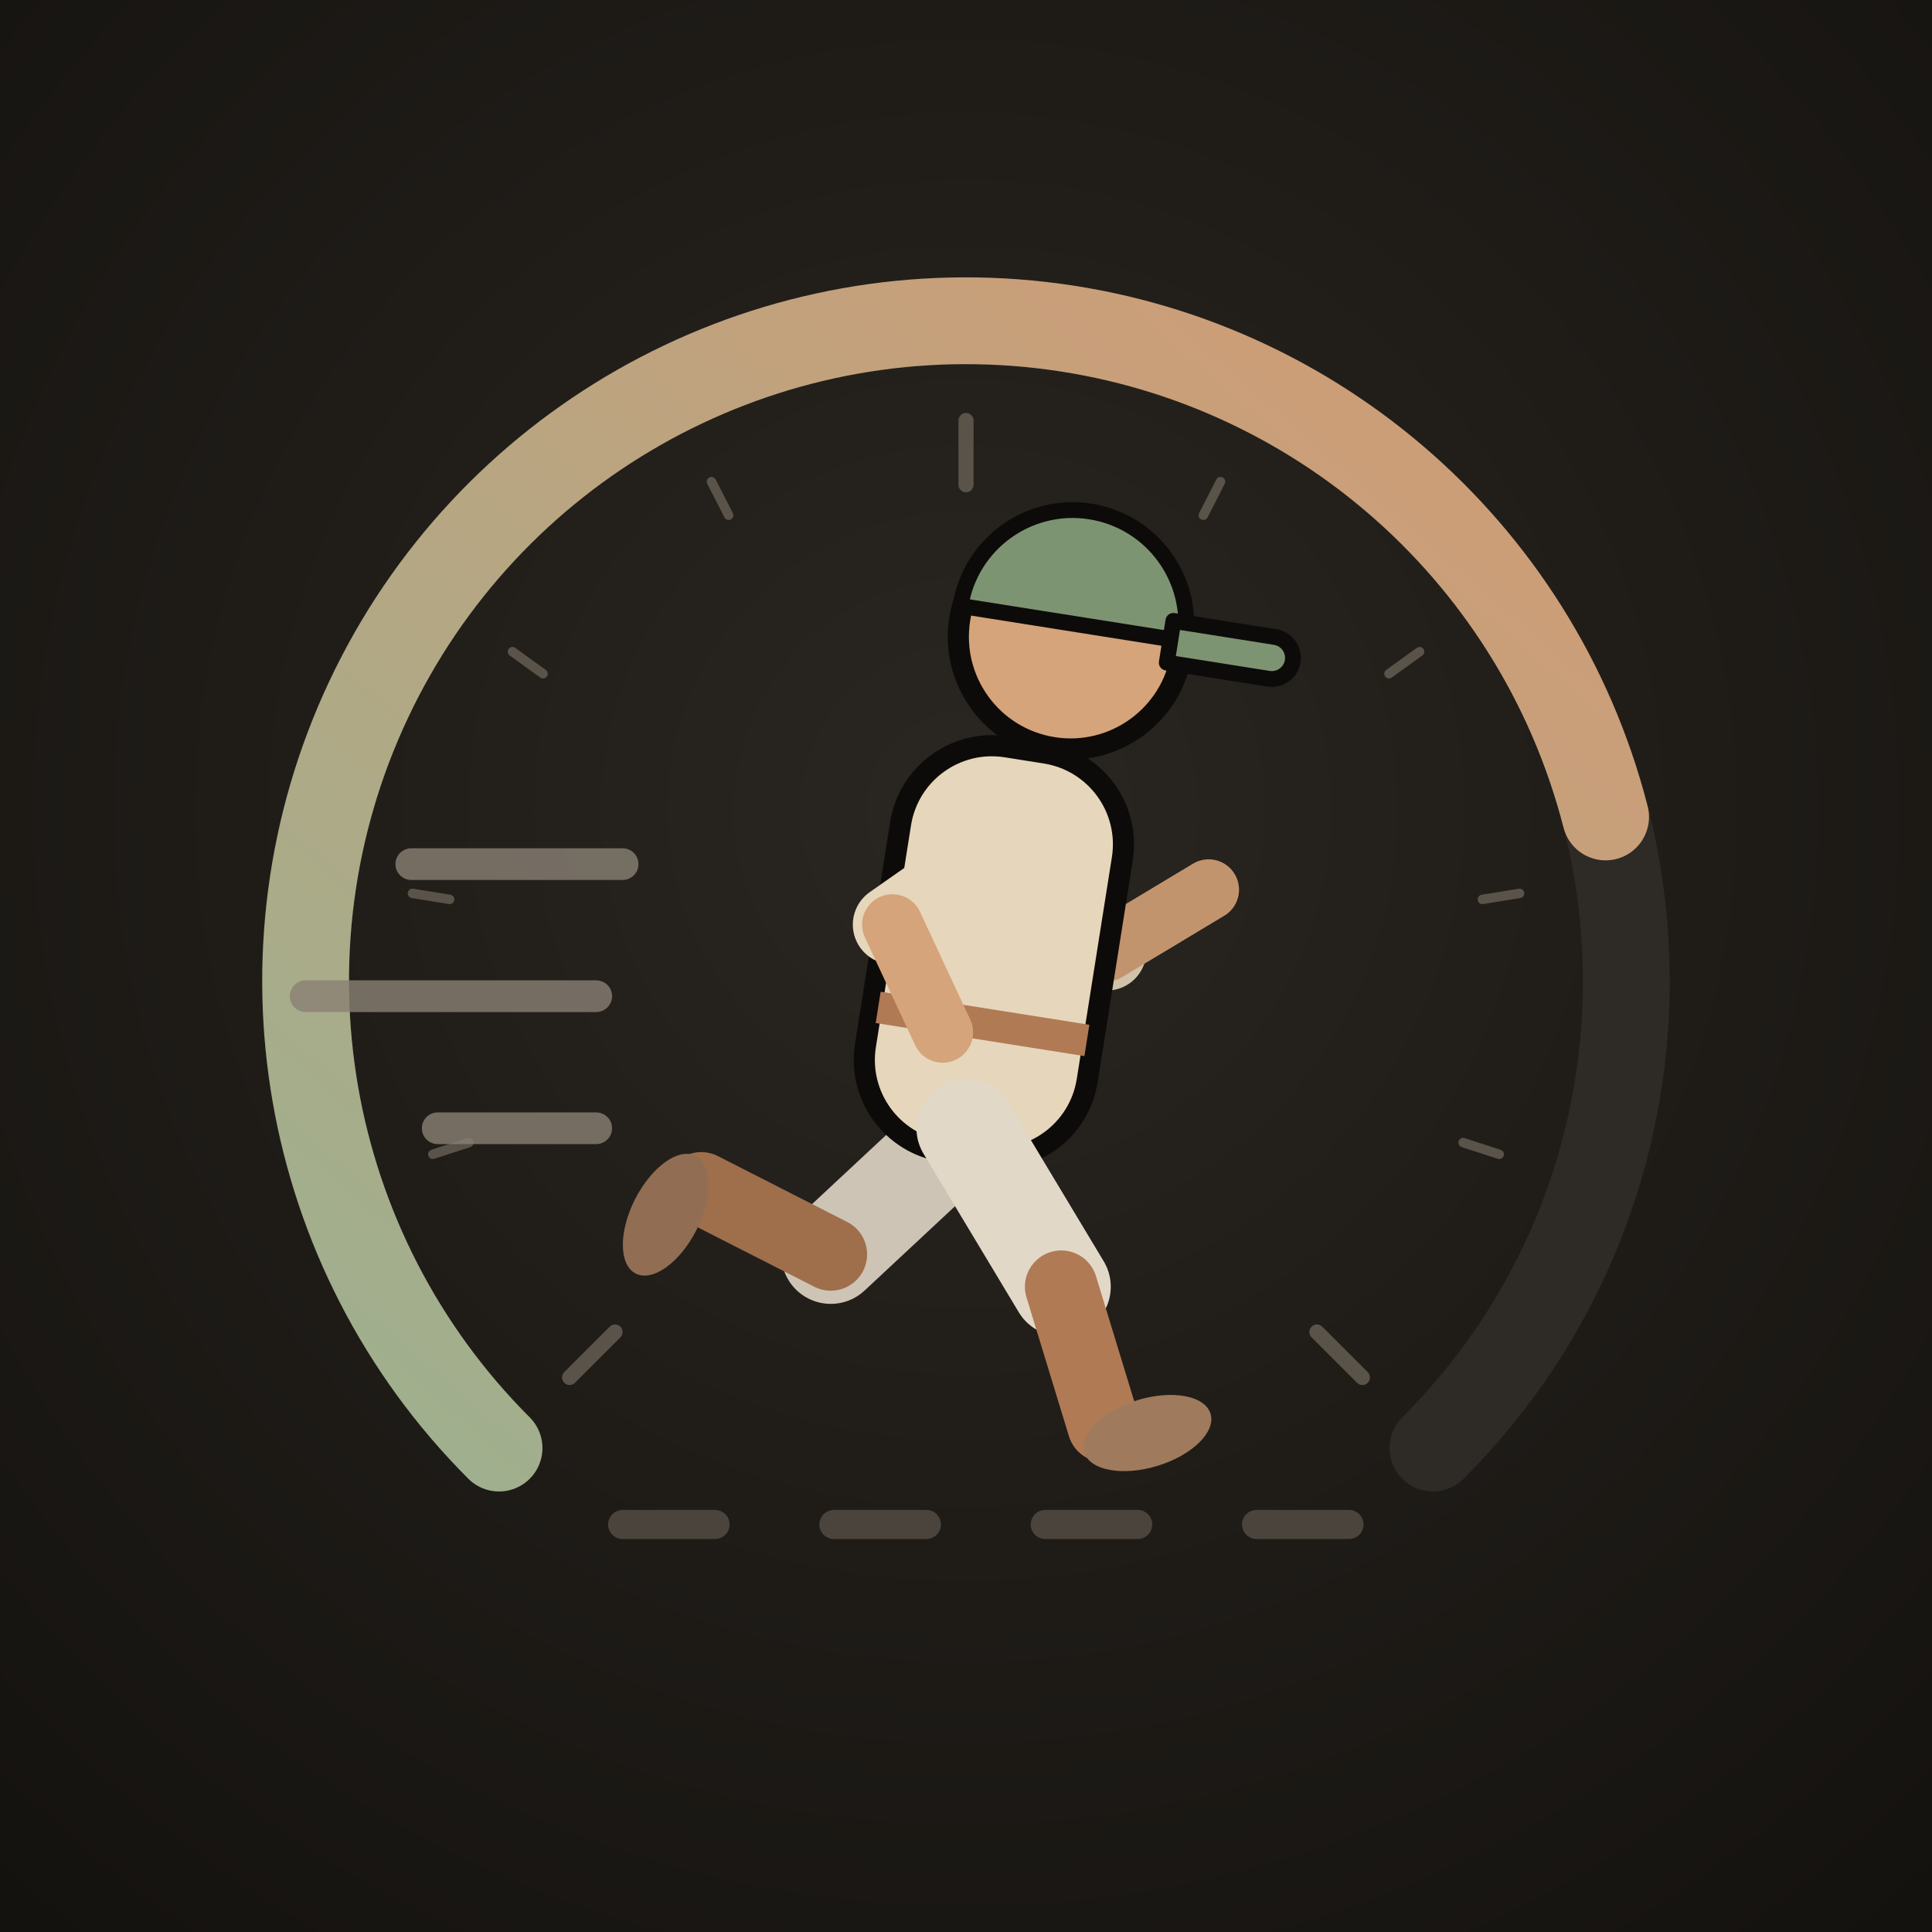
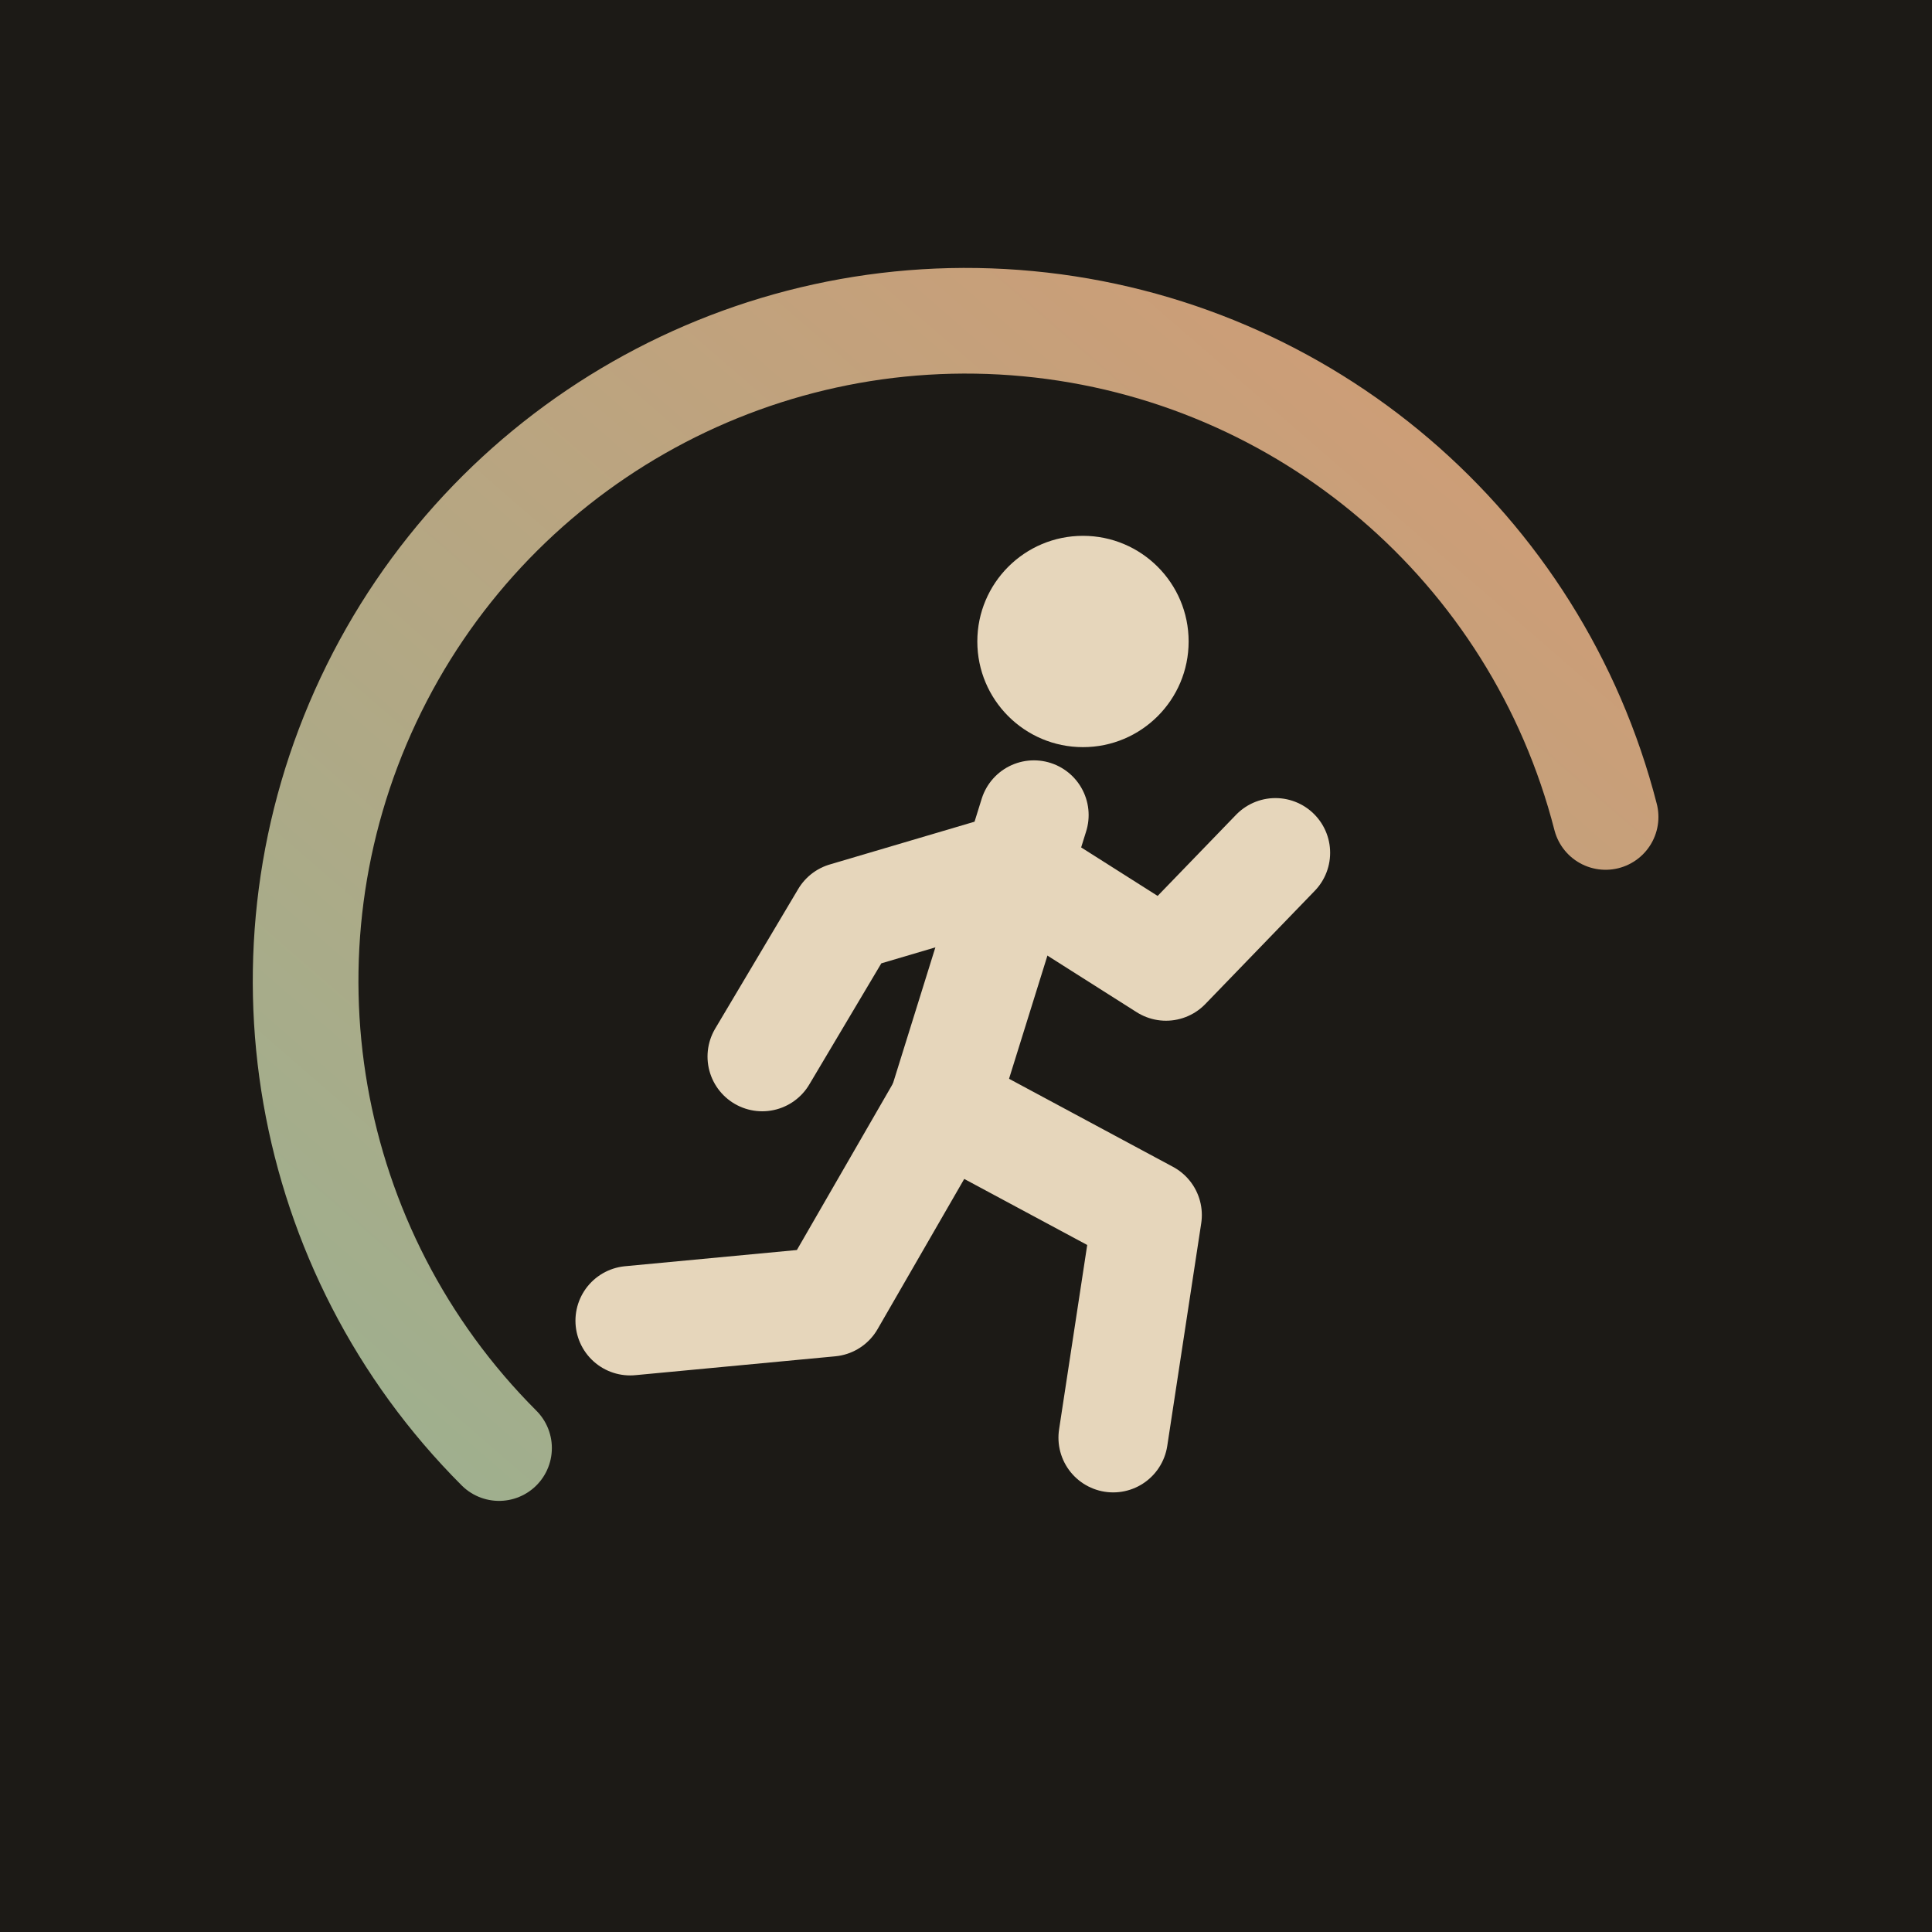
<svg xmlns="http://www.w3.org/2000/svg" viewBox="0 0 1024 1024" width="1024" height="1024">
  <defs>
    <linearGradient id="arc" x1="0" y1="1" x2="1" y2="0">
      <stop offset="0" stop-color="#9db08f" />
      <stop offset="1" stop-color="#d39b74" />
    </linearGradient>
-     <radialGradient id="bg" cx="0.5" cy="0.42" r="0.75">
-       <stop offset="0" stop-color="#2a2621" />
-       <stop offset="1" stop-color="#14120f" />
-     </radialGradient>
-     <filter id="dim" x="-50%" y="-50%" width="200%" height="200%">
-       <feColorMatrix type="matrix" values="0.8 0 0 0 0  0 0.8 0 0 0  0 0 0.8 0 0  0 0 0 1 0" />
-     </filter>
  </defs>
-   <rect width="1024" height="1024" fill="url(#bg)" />
-   <path d="M264.5 767.5A350 350 0 1 1 759.5 767.5" fill="none" stroke="#2e2a25" stroke-width="46" stroke-linecap="round" />
-   <path d="M264.5 767.5A350 350 0 1 1 851.0 433.0" fill="none" stroke="url(#arc)" stroke-width="46" stroke-linecap="round" />
-   <path d="M301.9 730.1L326.0 706.0" stroke="#5a5349" stroke-width="8" stroke-linecap="round" />
-   <path d="M229.4 611.8L248.5 605.6" stroke="#5a5349" stroke-width="5" stroke-linecap="round" />
-   <path d="M218.6 473.5L238.3 476.7" stroke="#5a5349" stroke-width="5" stroke-linecap="round" />
-   <path d="M271.6 345.4L287.8 357.1" stroke="#5a5349" stroke-width="5" stroke-linecap="round" />
-   <path d="M377.1 255.3L386.2 273.1" stroke="#5a5349" stroke-width="5" stroke-linecap="round" />
-   <path d="M512.0 222.9L512.0 256.9" stroke="#5a5349" stroke-width="8" stroke-linecap="round" />
-   <path d="M646.9 255.3L637.8 273.1" stroke="#5a5349" stroke-width="5" stroke-linecap="round" />
-   <path d="M752.4 345.4L736.2 357.1" stroke="#5a5349" stroke-width="5" stroke-linecap="round" />
-   <path d="M805.4 473.5L785.7 476.7" stroke="#5a5349" stroke-width="5" stroke-linecap="round" />
-   <path d="M794.6 611.8L775.5 605.6" stroke="#5a5349" stroke-width="5" stroke-linecap="round" />
-   <path d="M722.1 730.1L698.0 706.0" stroke="#5a5349" stroke-width="8" stroke-linecap="round" />
-   <g transform="translate(92.0 80.0) scale(7.0)">
-     <g stroke="#8a8174" stroke-width="2.4" stroke-linecap="round" opacity="0.8">
-       <path d="M18 54h16M10 64h22M20 74h12" />
-     </g>
-     <path d="M34 104H92" stroke="#4a443c" stroke-width="2.2" stroke-linecap="round" stroke-dasharray="7 9" />
-     <g transform="rotate(9 60 74)">
-       <g filter="url(#dim)">
-         <g transform="rotate(-50 60 52)">
-           <path d="M60 52V63" stroke="#e6d6bb" stroke-width="6" stroke-linecap="round" />
-           <g transform="rotate(-80 60 63)">
-             <path d="M60 63V72" stroke="#d6a47a" stroke-width="4.6" stroke-linecap="round" />
-           </g>
-         </g>
-       </g>
-       <g filter="url(#dim)">
-         <g transform="rotate(38 60 74)">
-           <path d="M60 74V88" stroke="#e2d8c8" stroke-width="7.5" stroke-linecap="round" />
-           <g transform="rotate(70 60 88)">
-             <path d="M60 88V99" stroke="#b07a55" stroke-width="5.5" stroke-linecap="round" />
-             <ellipse cx="63" cy="100.5" rx="5" ry="2.6" fill="#a07a5c" />
-           </g>
-         </g>
-       </g>
-       <rect x="51.5" y="45" width="17" height="31" rx="7" fill="#e6d6bb" stroke="#0d0b09" stroke-width="1.6" />
-       <path d="M52 66h16" stroke="#b07a55" stroke-width="2.4" />
-       <circle cx="62" cy="36" r="8.5" fill="#d6a47a" stroke="#0d0b09" stroke-width="1.6" />
-       <path d="M53.4 35a8.6 8.6 0 0 1 17.2 0z" fill="#7d9472" stroke="#0d0b09" stroke-width="1.2" stroke-linejoin="round" />
-       <path d="M69.5 33.6h7.8a1.6 1.6 0 0 1 0 3.2h-7.8z" fill="#7d9472" stroke="#0d0b09" stroke-width="1.2" stroke-linejoin="round" />
-       <g transform="rotate(-40 60 74)">
-         <path d="M60 74V88" stroke="#e2d8c8" stroke-width="7.5" stroke-linecap="round" />
-         <g transform="rotate(14 60 88)">
-           <path d="M60 88V99" stroke="#b07a55" stroke-width="5.5" stroke-linecap="round" />
-           <ellipse cx="63" cy="100.5" rx="5" ry="2.6" fill="#a07a5c" />
-         </g>
-       </g>
-       <g transform="rotate(46 60 52)">
-         <path d="M60 52V63" stroke="#e6d6bb" stroke-width="6" stroke-linecap="round" />
-         <g transform="rotate(-80 60 63)">
-           <path d="M60 63V72" stroke="#d6a47a" stroke-width="4.6" stroke-linecap="round" />
-         </g>
-       </g>
-     </g>
+   <rect width="1024" height="1024" fill="#1c1a16" />
+   <path d="M264.5 767.5A350 350 0 1 1 851.0 433.0" fill="none" stroke="url(#arc)" stroke-width="56" stroke-linecap="round" />
+   <g fill="none" stroke="#e6d6bb" stroke-width="58" stroke-linecap="round" stroke-linejoin="round">
+     <path d="M548 432L500 586" />
+     <path d="M536 460L618 512L676 452" />
+     <path d="M536 460L448 486L404 560" />
+     <path d="M500 586L608 644L590 762" />
+     <path d="M500 586L440 690L334 700" />
  </g>
+   <circle cx="574" cy="340" r="56" fill="#e6d6bb" />
</svg>
